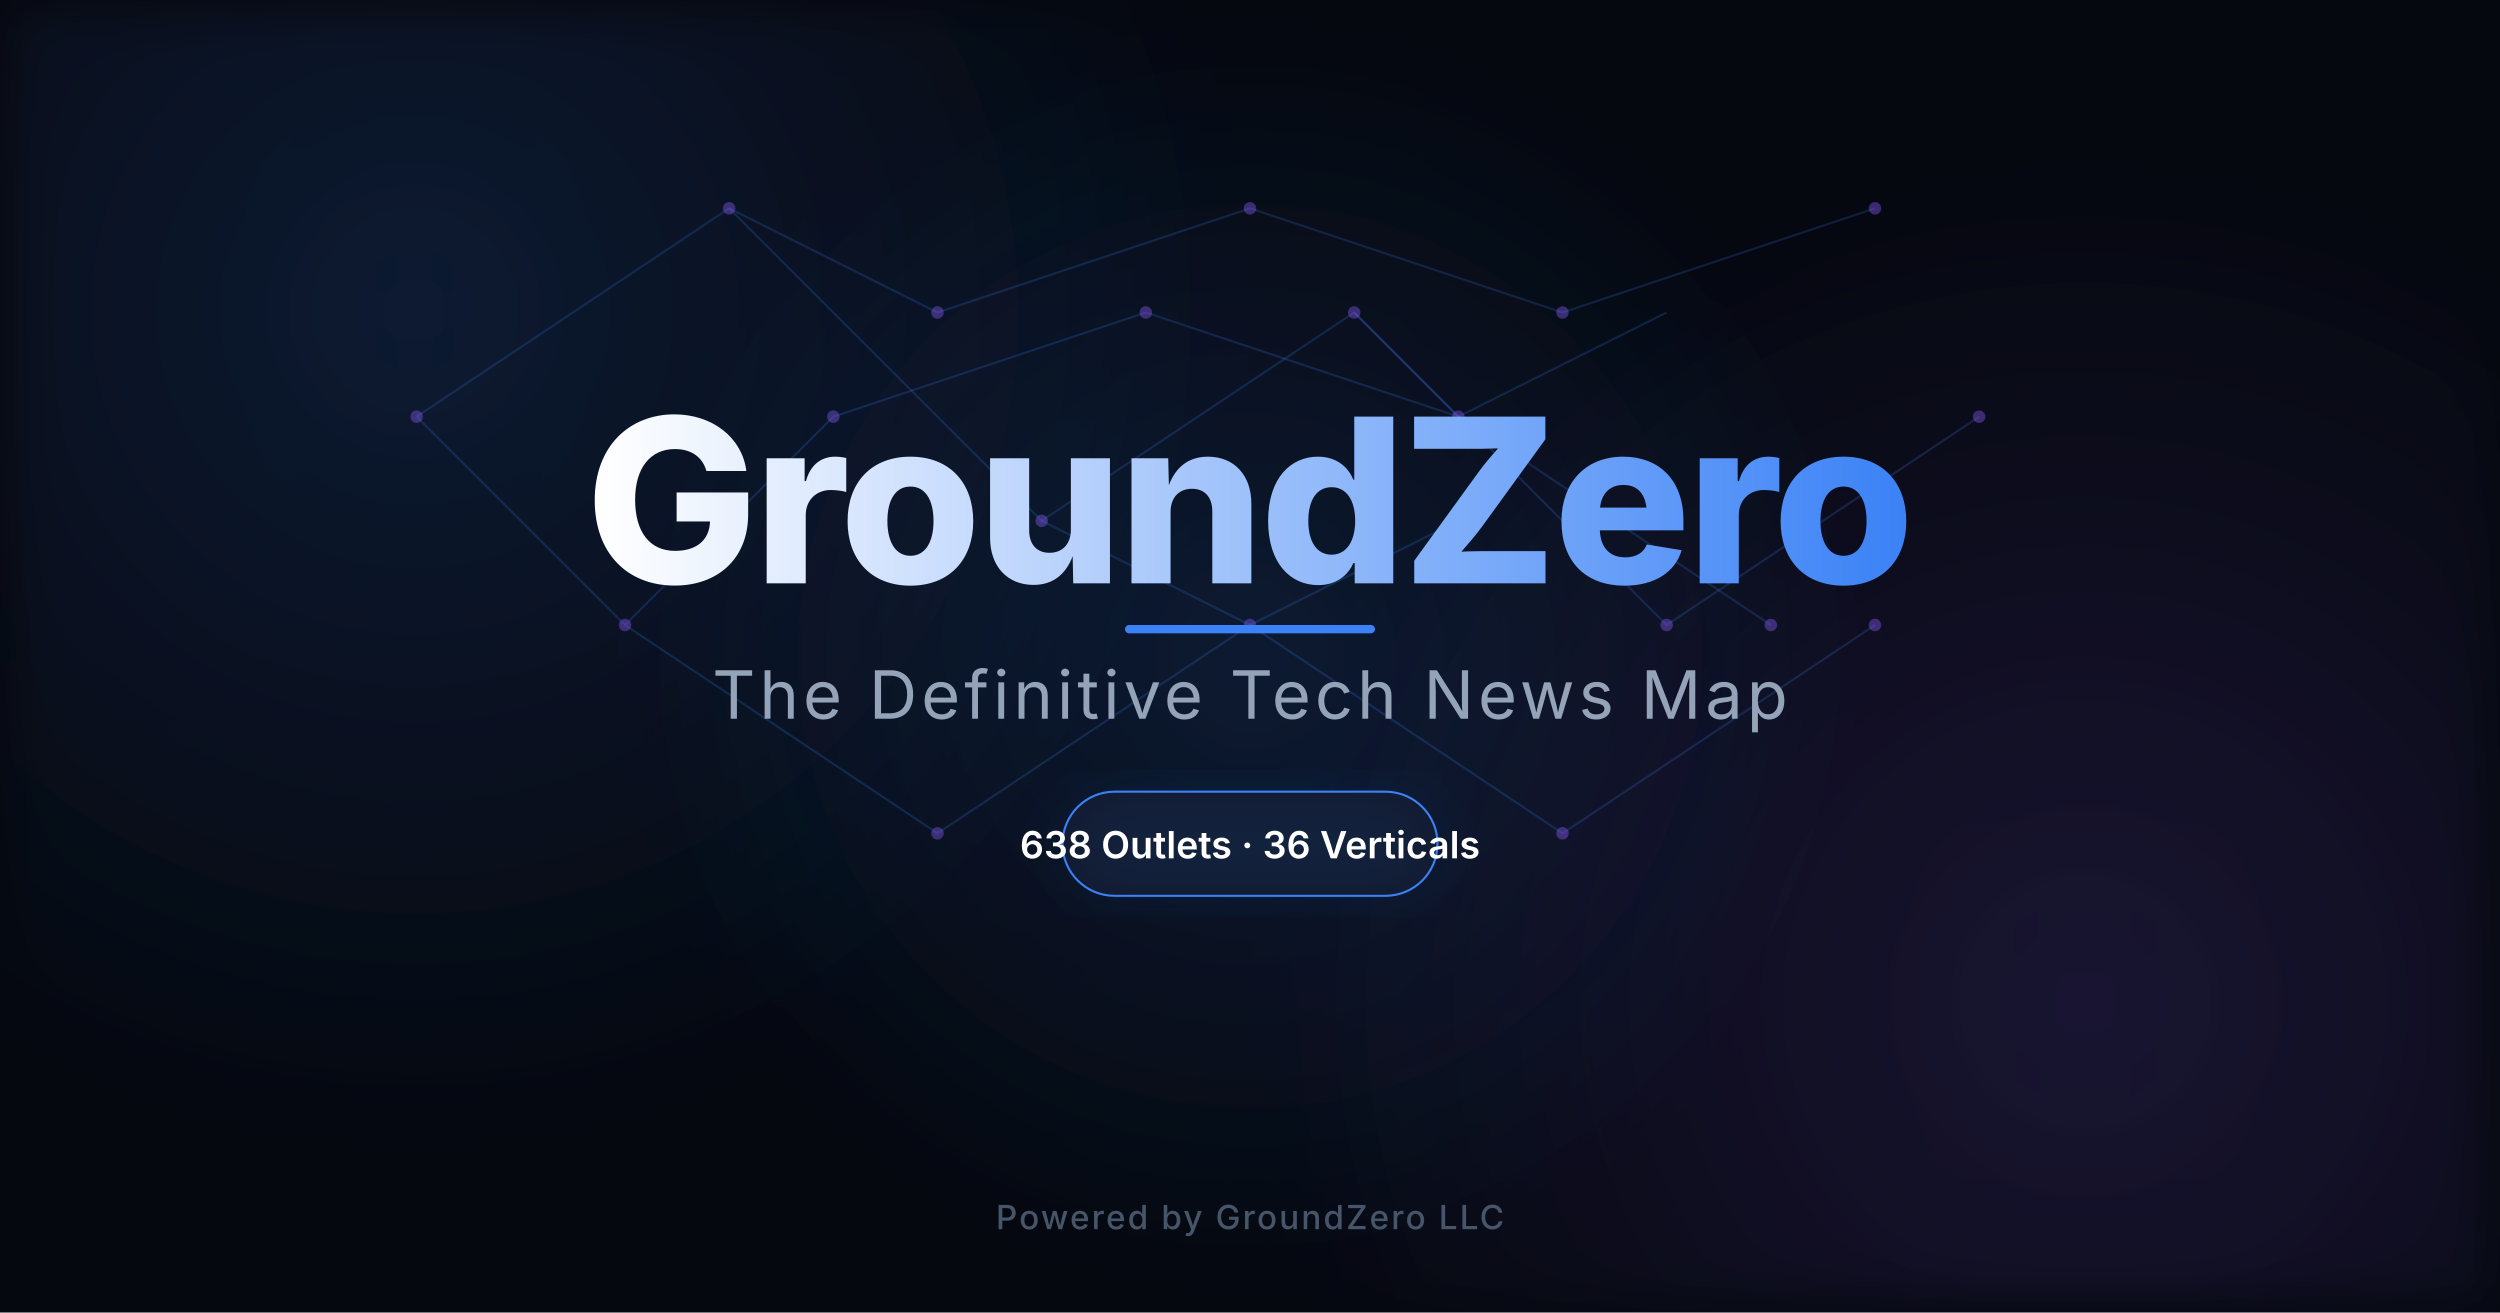
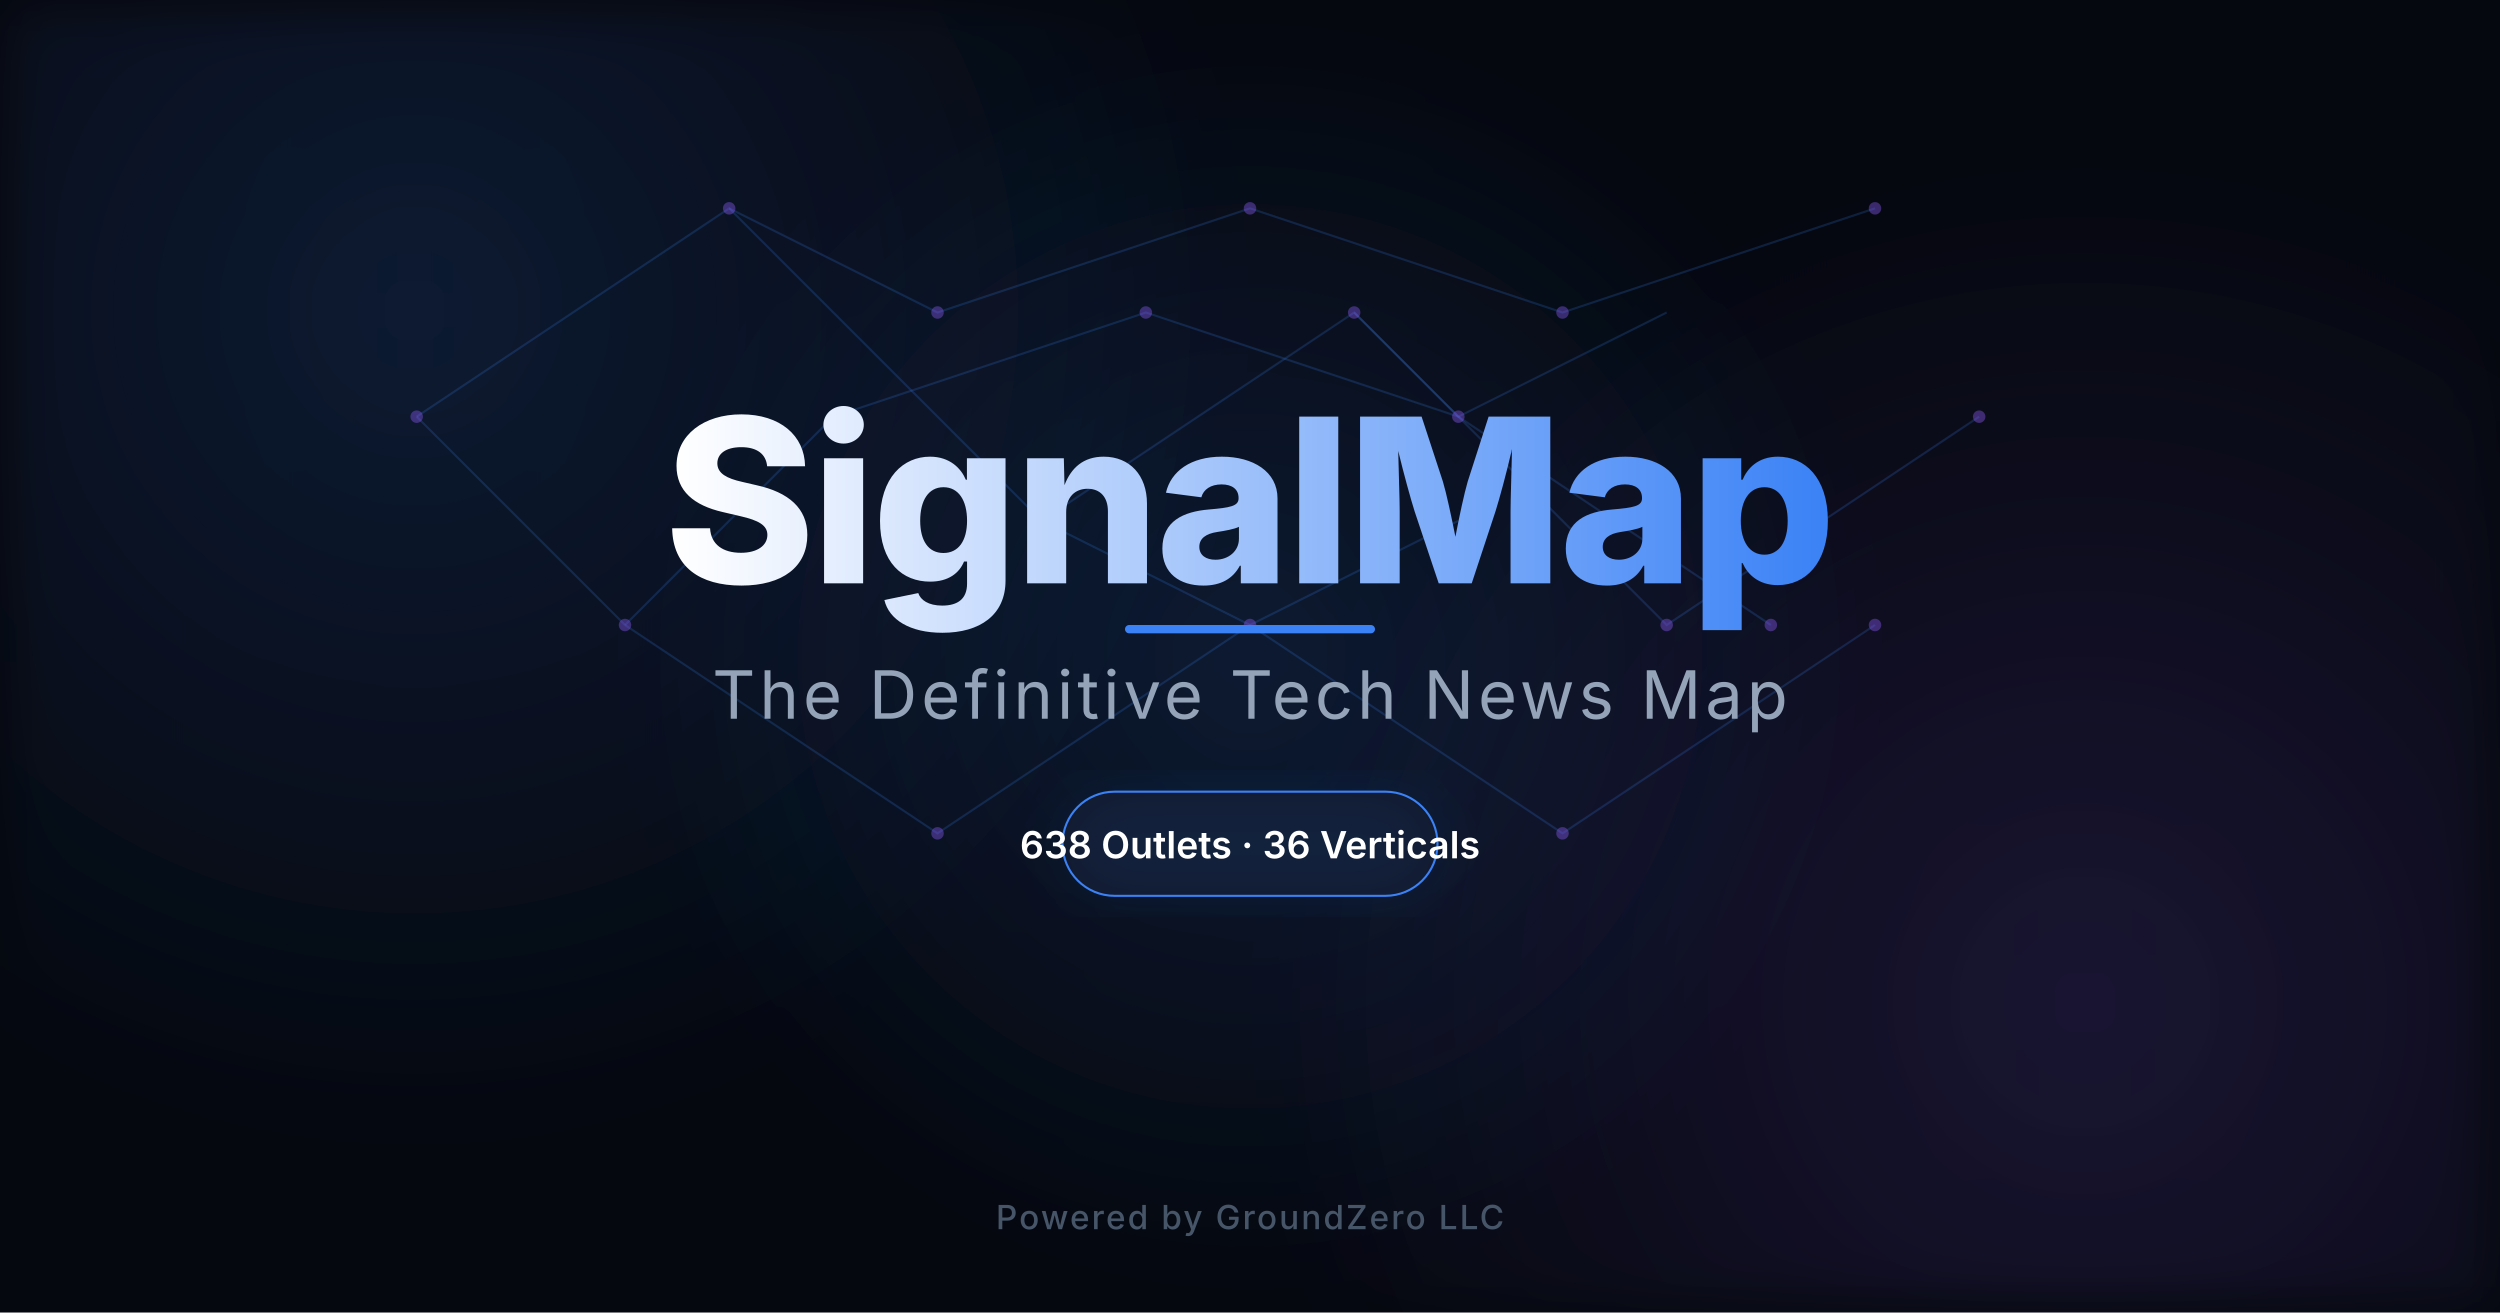
<svg xmlns="http://www.w3.org/2000/svg" width="1200" height="630" viewBox="0 0 1200 630">
  <defs>
    <radialGradient id="glowBlue" cx="50%" cy="50%" r="50%" fx="50%" fy="50%">
      <stop offset="0%" stop-color="#3b82f6" stop-opacity="0.15" />
      <stop offset="100%" stop-color="#3b82f6" stop-opacity="0" />
    </radialGradient>
    <radialGradient id="glowPurple" cx="50%" cy="50%" r="50%" fx="50%" fy="50%">
      <stop offset="0%" stop-color="#8b5cf6" stop-opacity="0.15" />
      <stop offset="100%" stop-color="#8b5cf6" stop-opacity="0" />
    </radialGradient>
    <filter id="blurFilter" x="-20%" y="-20%" width="140%" height="140%">
      <feGaussianBlur in="SourceGraphic" stdDeviation="15" />
    </filter>
    <linearGradient id="textGradient" x1="0%" y1="0%" x2="100%" y2="0%">
      <stop offset="0%" stop-color="#ffffff" />
      <stop offset="100%" stop-color="#3b82f6" />
    </linearGradient>
  </defs>
  <rect width="1200" height="630" fill="#05080f" />
  <circle cx="200" cy="150" r="400" fill="url(#glowBlue)" filter="url(#blurFilter)" />
  <circle cx="1000" cy="480" r="400" fill="url(#glowPurple)" filter="url(#blurFilter)" />
  <circle cx="600" cy="315" r="300" fill="url(#glowBlue)" stop-opacity="0.05" filter="url(#blurFilter)" />
  <g stroke-width="1" fill="none" stroke="#3b82f6" stroke-opacity="0.2">
    <path d="M200,200 L350,100 L500,250 L650,150 L800,300 L950,200" />
    <path d="M200,200 L300,300 L450,400 L600,300 L750,400 L900,300" />
    <path d="M350,100 L450,150 L600,100 L750,150 L900,100" />
    <path d="M300,300 L400,200 L550,150 L700,200 L850,300" />
    <path d="M500,250 L600,300 L700,250" />
    <path d="M650,150 L700,200 L800,150" />
  </g>
  <g fill="#8b5cf6" fill-opacity="0.4">
    <circle cx="200" cy="200" r="3" />
    <circle cx="350" cy="100" r="3" />
    <circle cx="500" cy="250" r="3" />
    <circle cx="650" cy="150" r="3" />
    <circle cx="800" cy="300" r="3" />
    <circle cx="950" cy="200" r="3" />
    <circle cx="300" cy="300" r="3" />
    <circle cx="450" cy="400" r="3" />
    <circle cx="600" cy="300" r="3" />
    <circle cx="750" cy="400" r="3" />
    <circle cx="900" cy="300" r="3" />
    <circle cx="450" cy="150" r="3" />
    <circle cx="600" cy="100" r="3" />
    <circle cx="750" cy="150" r="3" />
    <circle cx="900" cy="100" r="3" />
    <circle cx="400" cy="200" r="3" />
    <circle cx="550" cy="150" r="3" />
    <circle cx="700" cy="200" r="3" />
    <circle cx="850" cy="300" r="3" />
  </g>
  <g font-family="Inter, system-ui, -apple-system, sans-serif">
-     <text x="600" y="280" text-anchor="middle" font-size="110" font-weight="800" fill="url(#textGradient)" style="letter-spacing: -2px;">GroundZero</text>
+     <text x="600" y="280" text-anchor="middle" font-size="110" font-weight="800" fill="url(#textGradient)" style="letter-spacing: -2px;">SignalMap</text>
    <rect x="540" y="300" width="120" height="4" rx="2" fill="#3b82f6" />
    <text x="600" y="345" text-anchor="middle" font-size="32" font-weight="400" fill="#94a3b8" style="letter-spacing: 2px; text-transform: uppercase;">The Definitive Tech News Map</text>
    <g transform="translate(510, 380)">
      <rect width="180" height="50" rx="25" fill="#0f172a" stroke="#3b82f6" stroke-width="1" />
      <rect x="0" y="0" width="180" height="50" rx="25" fill="#3b82f6" fill-opacity="0.1" filter="url(#blurFilter)" />
      <text x="90" y="32" text-anchor="middle" font-size="18" font-weight="600" fill="#ffffff">638 Outlets · 36 Verticals</text>
    </g>
    <text x="600" y="590" text-anchor="middle" font-size="16" font-weight="500" fill="#475569" style="letter-spacing: 1px;">Powered by GroundZero LLC</text>
  </g>
</svg>
